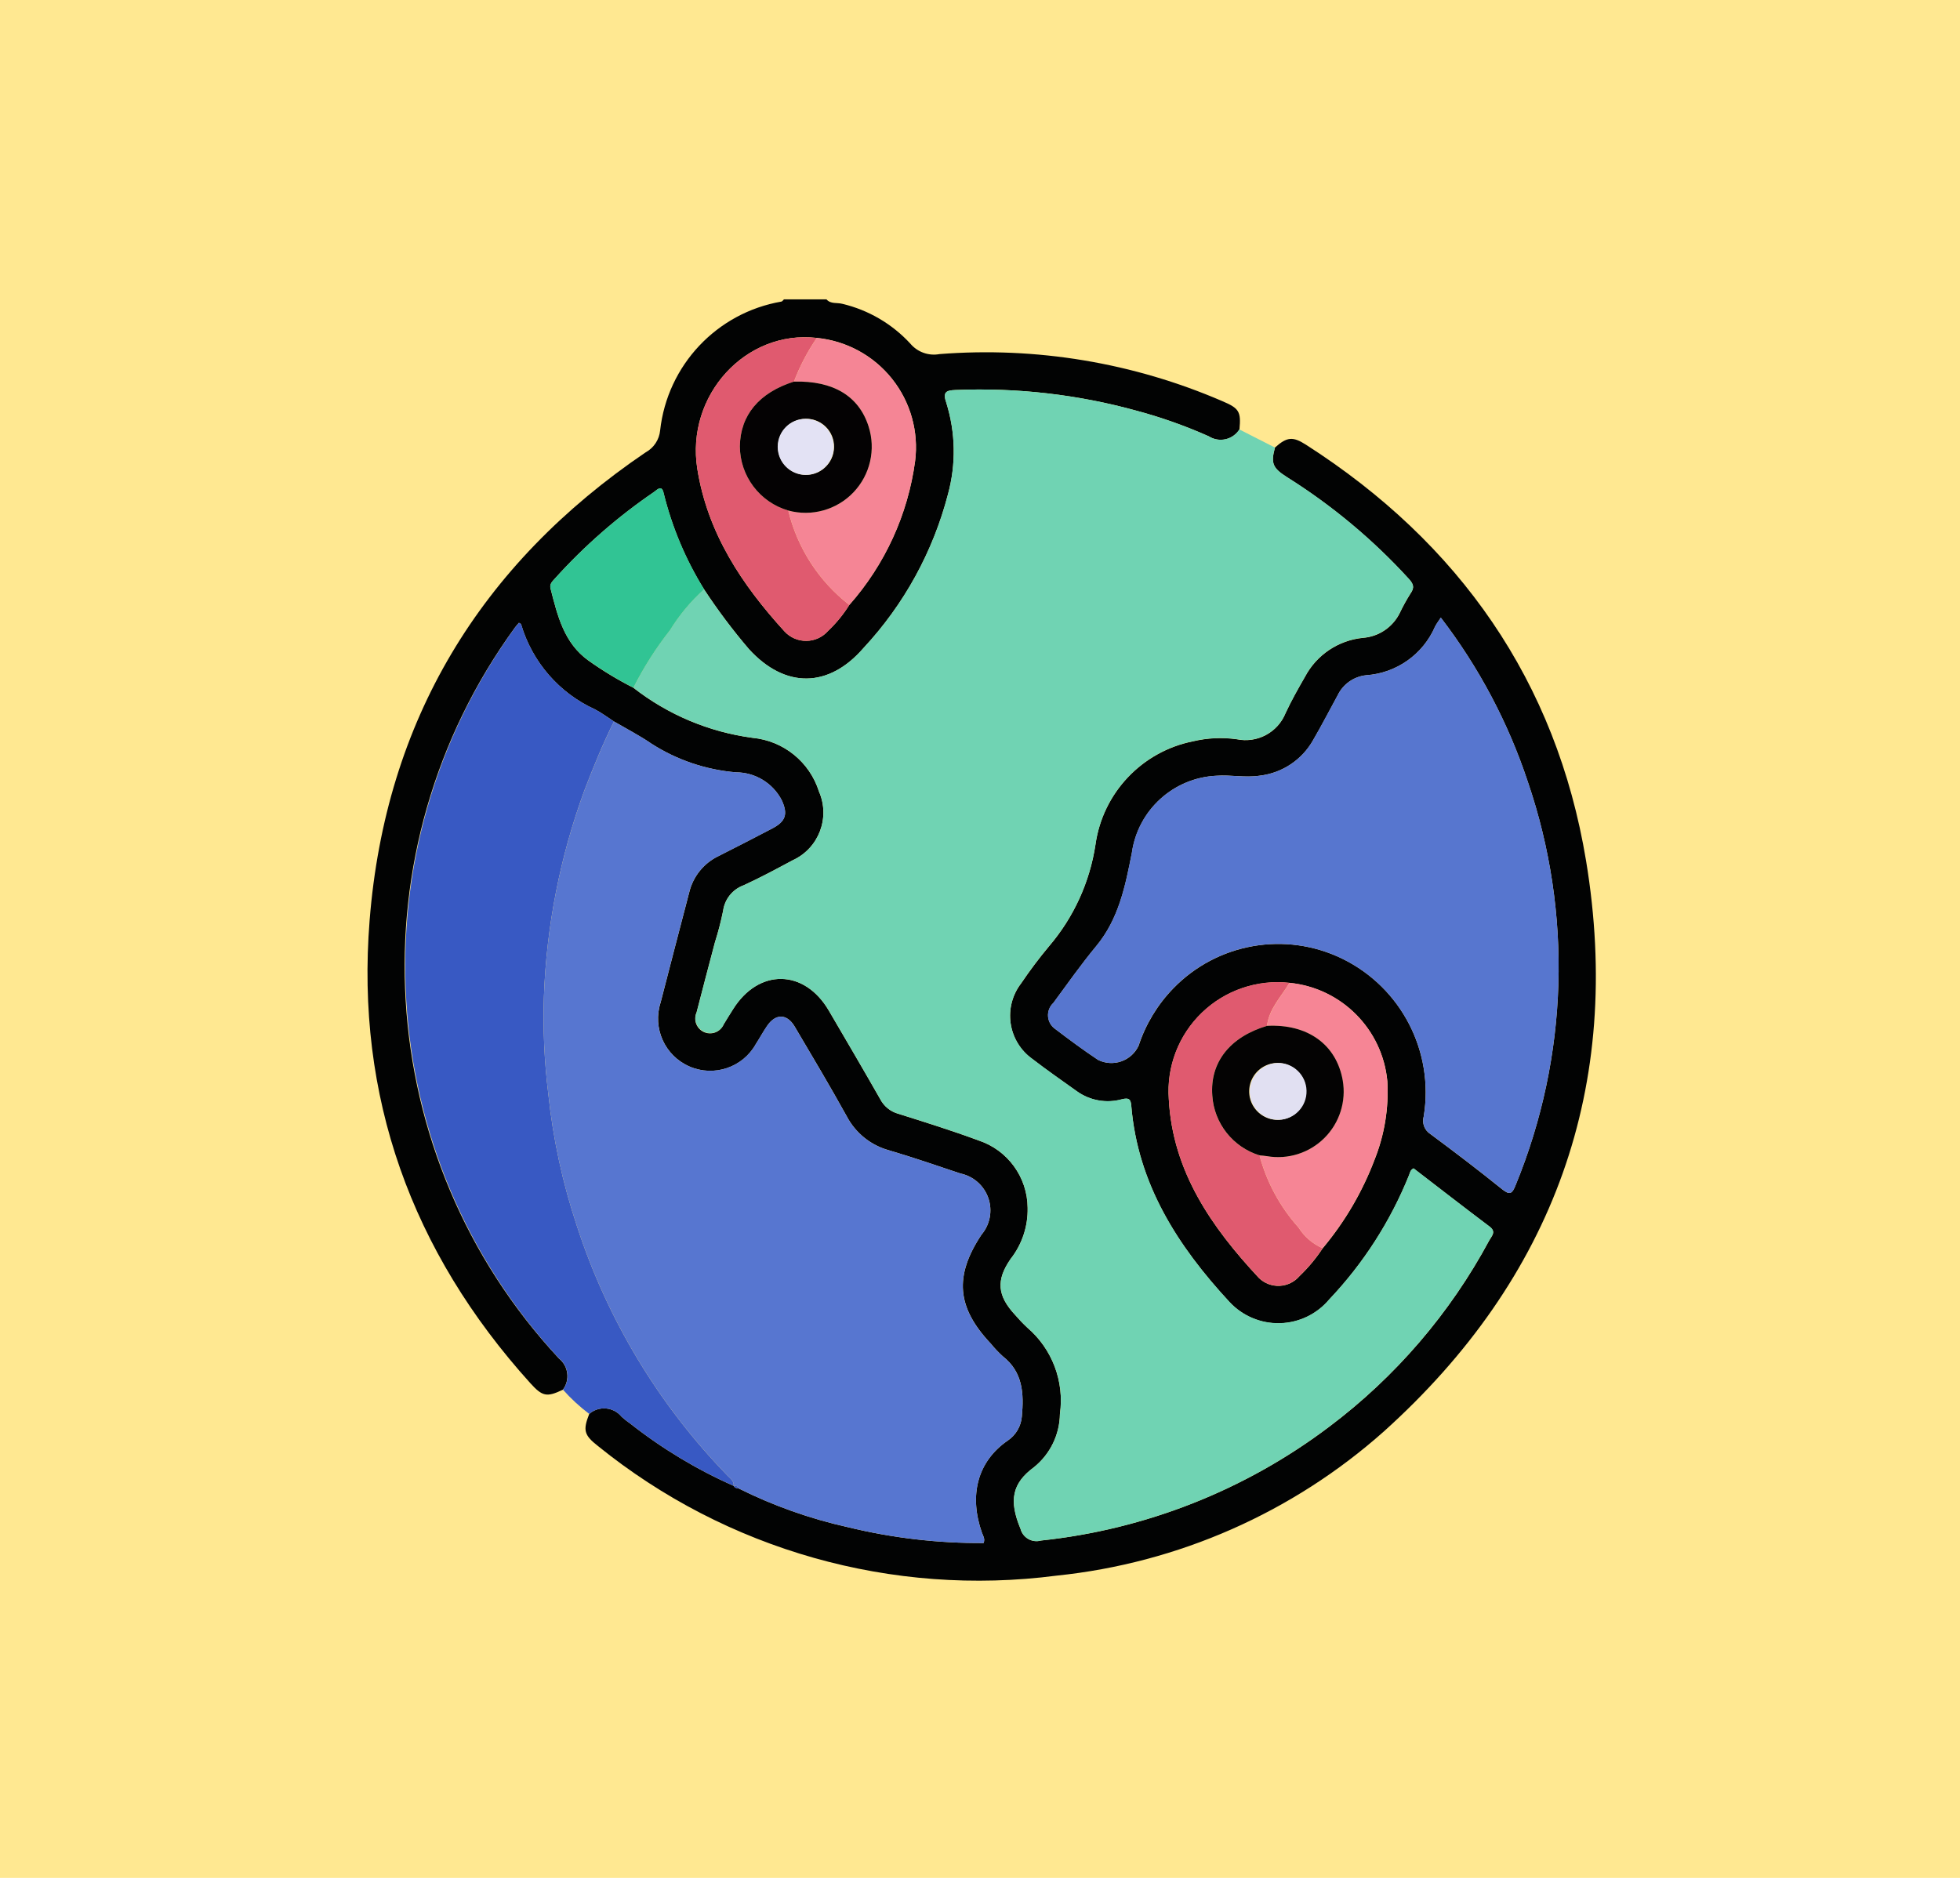
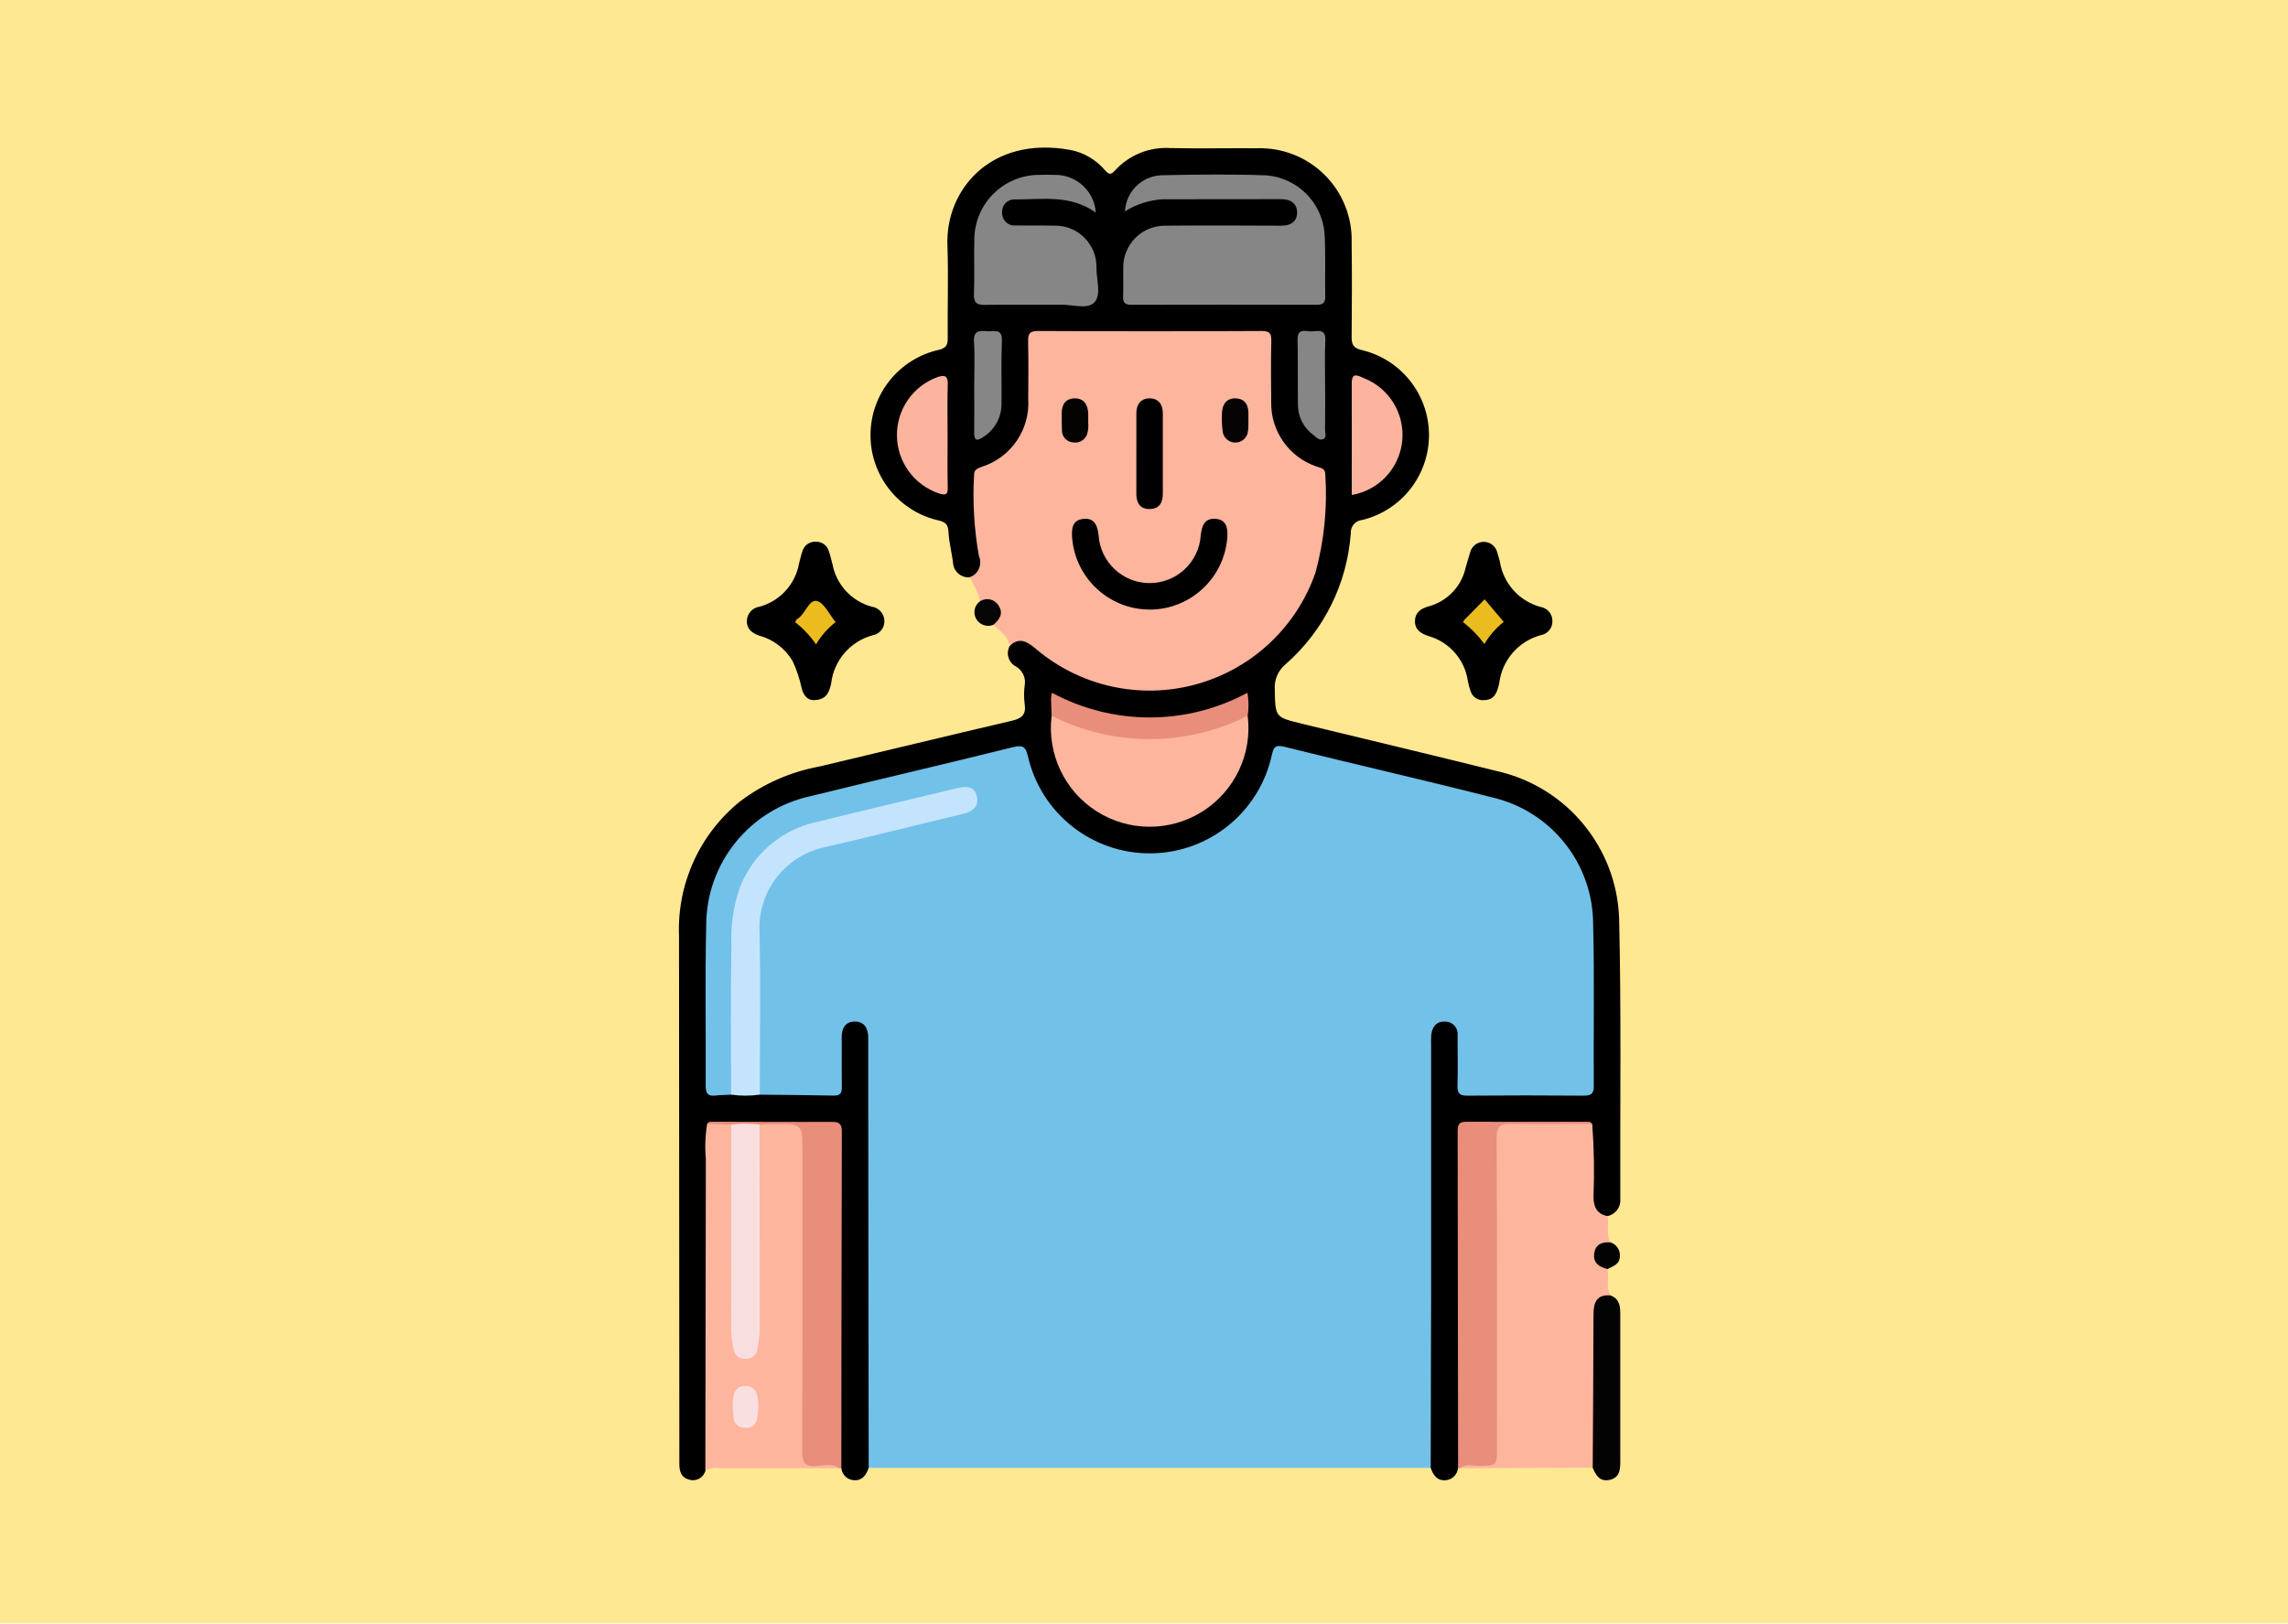
- <svg xmlns="http://www.w3.org/2000/svg" width="144" height="138" viewBox="0 0 144 138">
+ <svg xmlns="http://www.w3.org/2000/svg" width="155" height="110" viewBox="0 0 155 110">
  <defs>
    <clipPath id="clip-path">
-       <rect id="Rectángulo_44967" data-name="Rectángulo 44967" width="90.247" height="94.142" fill="none" />
+       <rect id="Rectangle_45259" data-name="Rectangle 45259" width="63.772" height="90.312" fill="none" />
    </clipPath>
  </defs>
-   <g id="_13" data-name="13" transform="translate(-698 -4474.297)">
-     <g id="Grupo_165391" data-name="Grupo 165391" transform="translate(161 3186.297)">
-       <rect id="Rectángulo_40797" data-name="Rectángulo 40797" width="144" height="138" transform="translate(537 1288)" fill="#ffe891" />
+   <g id="_13" data-name="13" transform="translate(-116 10241)">
+     <g id="Group_174625" data-name="Group 174625" transform="translate(-582 -14715.297)">
+       <g id="Group_165391" data-name="Group 165391" transform="translate(698 4474.297)">
+         <rect id="Rectangle_40797" data-name="Rectangle 40797" width="155" height="110" fill="#ffe891" />
+       </g>
    </g>
-     <g id="Grupo_174277" data-name="Grupo 174277" transform="translate(725 4496.297)">
-       <g id="Grupo_174277-2" data-name="Grupo 174277" clip-path="url(#clip-path)">
-         <path id="Trazado_179305" data-name="Trazado 179305" d="M66.671,10.889c.879-.781,1.3-.833,2.273-.211,11.272,7.222,18.4,17.39,20.583,30.577,2.738,16.566-2.366,30.691-14.843,41.927A42.775,42.775,0,0,1,50.623,93.79a44.438,44.438,0,0,1-33.695-9.529c-1.023-.8-1.108-1.156-.637-2.356a1.659,1.659,0,0,1,2.379.21,6.677,6.677,0,0,0,.647.51A35.454,35.454,0,0,0,26.9,87.192v-.007c.074.161.223.182.374.2a34.994,34.994,0,0,0,8.016,2.843,41.054,41.054,0,0,0,9.975,1.166c.124-.32-.041-.53-.121-.754-.958-2.719-.36-5.224,1.9-6.779a2.363,2.363,0,0,0,1.032-1.774c.153-1.664.084-3.257-1.4-4.416a8.689,8.689,0,0,1-.883-.934c-2.5-2.651-2.7-4.954-.685-8a2.768,2.768,0,0,0-1.542-4.5c-1.741-.582-3.477-1.181-5.237-1.7a5,5,0,0,1-3.12-2.507c-1.232-2.222-2.531-4.407-3.825-6.594-.566-.955-1.4-.961-2.026-.042-.293.43-.542.889-.823,1.327a3.835,3.835,0,0,1-7-3.045c.689-2.7,1.4-5.39,2.1-8.084A4,4,0,0,1,25.81,40.9c1.313-.658,2.616-1.337,3.919-2.015,1-.52,1.174-1.06.7-2.088a3.792,3.792,0,0,0-3.361-2.041,13.6,13.6,0,0,1-6.2-2.1c-.879-.605-1.839-1.1-2.762-1.637-.461-.3-.9-.632-1.387-.886a9.971,9.971,0,0,1-5.436-6.257c-.01-.038-.081-.058-.158-.109-.1.115-.2.222-.289.344a42.3,42.3,0,0,0,3.224,53.717,1.665,1.665,0,0,1,.292,2.3c-1.18.562-1.5.5-2.389-.482C3.229,69.972-.877,58.594.156,45.627,1.324,30.971,8.26,19.5,20.437,11.242A2.065,2.065,0,0,0,21.5,9.629,10.816,10.816,0,0,1,30.412.162c.067-.009.121-.106.182-.162H33.72c.315.36.781.223,1.169.328A9.906,9.906,0,0,1,39.879,3.25a2.262,2.262,0,0,0,2.148.771A43.778,43.778,0,0,1,62.8,7.478c1.244.526,1.384.77,1.262,2.08a1.628,1.628,0,0,1-2.252.506,36,36,0,0,0-5.263-1.869A43.262,43.262,0,0,0,43.2,6.661c-.7.026-.948.155-.671.951a11.945,11.945,0,0,1,.121,6.7,26.27,26.27,0,0,1-6.2,11.3c-2.567,2.973-5.775,3-8.423.092a43.761,43.761,0,0,1-3.3-4.395,24.533,24.533,0,0,1-2.967-7.053c-.139-.666-.478-.262-.712-.1a40.709,40.709,0,0,0-7.3,6.383c-.18.2-.389.386-.3.716.512,1.991.985,4.011,2.8,5.3a25.906,25.906,0,0,0,3.284,1.986,18.1,18.1,0,0,0,8.757,3.681,5.675,5.675,0,0,1,4.879,3.946,3.854,3.854,0,0,1-1.929,5.05c-1.187.634-2.373,1.278-3.6,1.838a2.324,2.324,0,0,0-1.515,1.887,22.741,22.741,0,0,1-.6,2.307c-.452,1.716-.909,3.43-1.347,5.148a1.089,1.089,0,1,0,1.995.873c.219-.368.45-.73.677-1.093,1.885-3.023,5.247-2.981,7.045.093,1.268,2.167,2.538,4.331,3.78,6.512a2.129,2.129,0,0,0,1.3,1.059c1.983.623,3.97,1.244,5.917,1.966a5.251,5.251,0,0,1,3.607,4.952,5.866,5.866,0,0,1-1.251,3.757c-1.087,1.571-.974,2.708.334,4.116a12.091,12.091,0,0,0,.89.93,7.047,7.047,0,0,1,2.4,6.343,5.112,5.112,0,0,1-1.911,3.919c-1.6,1.18-1.854,2.437-.986,4.523a1.214,1.214,0,0,0,1.51.862,42.546,42.546,0,0,0,21.171-8.36,41.987,41.987,0,0,0,11.763-13.7c.169-.31.533-.623.02-1.009-1.88-1.416-3.739-2.861-5.582-4.277-.247.118-.263.314-.328.483a29.059,29.059,0,0,1-5.867,9.146,4.885,4.885,0,0,1-7.335.185c-3.789-4.094-6.733-8.651-7.212-14.416-.04-.48-.166-.6-.678-.478a3.892,3.892,0,0,1-3.327-.592c-1.1-.786-2.205-1.552-3.271-2.376a3.9,3.9,0,0,1-.815-5.55,33.052,33.052,0,0,1,2.042-2.717,14.933,14.933,0,0,0,3.418-7.473,9.027,9.027,0,0,1,7.18-7.6,8.707,8.707,0,0,1,3.193-.15,3.174,3.174,0,0,0,3.595-1.92c.423-.915.926-1.8,1.428-2.671a5.423,5.423,0,0,1,4.255-2.859,3.291,3.291,0,0,0,2.693-1.8,14.164,14.164,0,0,1,.794-1.446c.316-.44.236-.7-.112-1.084a43.229,43.229,0,0,0-8.931-7.462c-1.084-.684-1.22-1.03-.909-2.185m1.073,39.332a8.008,8.008,0,0,0-8.87,8.541c.278,5.316,3.143,9.419,6.623,13.149a2.044,2.044,0,0,0,2.979-.142,11.746,11.746,0,0,0,1.7-2.039,22.65,22.65,0,0,0,3.819-6.523,13.472,13.472,0,0,0,.937-5.741,8.012,8.012,0,0,0-7.183-7.245M35.4,22.453a20,20,0,0,0,4.833-10.576A8.077,8.077,0,0,0,33.01,2.831c-5.235-.6-9.636,4.232-8.779,9.622.752,4.73,3.27,8.511,6.406,11.949a2.152,2.152,0,0,0,3.2-.037A9.734,9.734,0,0,0,35.4,22.453m43.457.932c-.162.251-.313.444-.422.658a5.953,5.953,0,0,1-5.066,3.578A2.63,2.63,0,0,0,71.276,29.1c-.6,1.1-1.175,2.217-1.807,3.3a5.188,5.188,0,0,1-3.9,2.6c-1.079.168-2.141-.072-3.2.007a6.585,6.585,0,0,0-6.207,5.653c-.481,2.439-.958,4.857-2.616,6.861-1.111,1.343-2.119,2.773-3.153,4.179a1.235,1.235,0,0,0,.156,1.933c1.022.779,2.057,1.544,3.127,2.257a2.206,2.206,0,0,0,2.979-1.044,10.963,10.963,0,0,1,2.543-4.207,10.739,10.739,0,0,1,12.432-2.18A10.934,10.934,0,0,1,77.6,60.039a1.159,1.159,0,0,0,.5,1.307c1.77,1.315,3.526,2.649,5.241,4.034.6.486.762.338,1.017-.3a42.158,42.158,0,0,0,.89-29.628,40.984,40.984,0,0,0-6.393-12.064" transform="translate(0)" fill="#020303" />
-         <path id="Trazado_179306" data-name="Trazado 179306" d="M32.069,23.8a43.746,43.746,0,0,0,3.3,4.395c2.649,2.9,5.856,2.882,8.423-.092a26.266,26.266,0,0,0,6.2-11.3,11.941,11.941,0,0,0-.121-6.7c-.278-.8-.031-.924.671-.951a43.257,43.257,0,0,1,13.345,1.533,36,36,0,0,1,5.263,1.869A1.629,1.629,0,0,0,71.4,12.05l2.611,1.331c-.311,1.156-.175,1.5.91,2.185a43.21,43.21,0,0,1,8.931,7.462c.349.382.428.644.111,1.084a14.017,14.017,0,0,0-.793,1.446,3.294,3.294,0,0,1-2.693,1.8,5.425,5.425,0,0,0-4.256,2.86c-.5.875-1,1.755-1.427,2.67a3.174,3.174,0,0,1-3.595,1.92,8.744,8.744,0,0,0-3.193.15,9.026,9.026,0,0,0-7.179,7.6,14.938,14.938,0,0,1-3.419,7.473,33.215,33.215,0,0,0-2.042,2.717,3.9,3.9,0,0,0,.815,5.55c1.066.823,2.176,1.59,3.271,2.376a3.894,3.894,0,0,0,3.329.592c.512-.126.637,0,.677.478.479,5.765,3.423,10.322,7.211,14.416a4.886,4.886,0,0,0,7.336-.185,29.046,29.046,0,0,0,5.867-9.146c.065-.169.082-.364.328-.483,1.845,1.416,3.7,2.861,5.582,4.277.514.387.149.7-.02,1.009A41.986,41.986,0,0,1,78,85.335,42.553,42.553,0,0,1,56.832,93.7a1.214,1.214,0,0,1-1.51-.862c-.868-2.085-.617-3.343.986-4.523a5.115,5.115,0,0,0,1.911-3.919,7.047,7.047,0,0,0-2.4-6.343,12.089,12.089,0,0,1-.89-.93c-1.308-1.408-1.42-2.545-.334-4.115a5.876,5.876,0,0,0,1.252-3.757,5.251,5.251,0,0,0-3.608-4.952c-1.948-.722-3.935-1.343-5.918-1.966a2.131,2.131,0,0,1-1.3-1.059c-1.241-2.181-2.512-4.345-3.779-6.511-1.8-3.074-5.16-3.117-7.046-.094-.227.364-.457.725-.677,1.093a1.088,1.088,0,1,1-1.994-.873c.439-1.719.9-3.433,1.347-5.148a22.559,22.559,0,0,0,.6-2.308,2.326,2.326,0,0,1,1.515-1.887c1.223-.56,2.409-1.2,3.6-1.838a3.854,3.854,0,0,0,1.929-5.05,5.676,5.676,0,0,0-4.88-3.946,18.107,18.107,0,0,1-8.756-3.681A25.207,25.207,0,0,1,29.566,26.8a13.707,13.707,0,0,1,2.5-3" transform="translate(-7.344 -2.492)" fill="#70d3b3" />
-         <path id="Trazado_179307" data-name="Trazado 179307" d="M27.94,96.127a35.449,35.449,0,0,1-7.583-4.567,6.589,6.589,0,0,1-.648-.509,1.659,1.659,0,0,0-2.379-.211A13.385,13.385,0,0,1,15.4,89.06a1.666,1.666,0,0,0-.293-2.3A42.426,42.426,0,0,1,11.88,33.046c.087-.121.192-.229.289-.344.076.051.148.072.158.109a9.97,9.97,0,0,0,5.436,6.257c.484.254.926.589,1.387.886-.822,1.641-1.511,3.337-2.169,5.05A49.055,49.055,0,0,0,14,60.18a45.85,45.85,0,0,0,.321,7.125,45.666,45.666,0,0,0,2.1,9.713A47.247,47.247,0,0,0,27.487,95.371c.209.214.488.392.453.756" transform="translate(-1.039 -8.935)" fill="#3859c3" />
-         <path id="Trazado_179308" data-name="Trazado 179308" d="M31.758,98.853c.036-.363-.244-.541-.453-.756A47.247,47.247,0,0,1,20.238,79.744a45.666,45.666,0,0,1-2.1-9.713,45.849,45.849,0,0,1-.321-7.125A49.055,49.055,0,0,1,20.8,47.73c.658-1.714,1.347-3.409,2.169-5.05.923.542,1.882,1.031,2.761,1.637a13.583,13.583,0,0,0,6.2,2.1,3.791,3.791,0,0,1,3.361,2.041c.476,1.028.3,1.568-.7,2.089-1.3.677-2.606,1.357-3.919,2.015a4,4,0,0,0-2.185,2.689c-.7,2.694-1.406,5.387-2.1,8.084a3.835,3.835,0,0,0,7,3.045c.281-.438.531-.9.823-1.327.624-.918,1.46-.913,2.026.042,1.294,2.187,2.593,4.372,3.826,6.594A5,5,0,0,0,43.183,74.2c1.76.517,3.5,1.116,5.237,1.7a2.768,2.768,0,0,1,1.542,4.5c-2.018,3.044-1.82,5.346.685,8a8.625,8.625,0,0,0,.884.934c1.483,1.158,1.553,2.752,1.4,4.416A2.362,2.362,0,0,1,51.9,95.522c-2.256,1.555-2.855,4.06-1.9,6.779.079.225.246.435.121.754a41.022,41.022,0,0,1-9.975-1.166,34.993,34.993,0,0,1-8.016-2.843.316.316,0,0,0-.374-.2Z" transform="translate(-4.857 -11.661)" fill="#5776d0" />
-         <path id="Trazado_179309" data-name="Trazado 179309" d="M97.654,32.177a40.984,40.984,0,0,1,6.393,12.064,42.158,42.158,0,0,1-.89,29.628c-.255.64-.415.788-1.017.3-1.714-1.385-3.471-2.719-5.241-4.034a1.159,1.159,0,0,1-.5-1.307,10.934,10.934,0,0,0-5.98-11.578,10.739,10.739,0,0,0-12.432,2.18,10.963,10.963,0,0,0-2.543,4.207,2.206,2.206,0,0,1-2.979,1.044c-1.07-.712-2.105-1.478-3.127-2.257a1.235,1.235,0,0,1-.156-1.933c1.035-1.406,2.042-2.836,3.153-4.179,1.659-2,2.135-4.422,2.616-6.861A6.585,6.585,0,0,1,81.16,43.8c1.063-.078,2.125.161,3.2-.007a5.188,5.188,0,0,0,3.9-2.6c.632-1.084,1.2-2.2,1.807-3.3a2.63,2.63,0,0,1,2.094-1.479,5.953,5.953,0,0,0,5.066-3.578c.108-.214.259-.408.422-.658" transform="translate(-18.797 -8.792)" fill="#5776cf" />
-         <path id="Trazado_179310" data-name="Trazado 179310" d="M44.47,23.5a9.761,9.761,0,0,1-1.563,1.912,2.153,2.153,0,0,1-3.2.036C36.571,22.007,34.052,18.227,33.3,13.5c-.857-5.389,3.544-10.226,8.779-9.621A15.354,15.354,0,0,0,40.4,7.088c-2.563.81-3.946,2.469-3.974,4.762a4.936,4.936,0,0,0,3.556,4.712A12.5,12.5,0,0,0,44.47,23.5" transform="translate(-9.069 -1.045)" fill="#e05a6f" />
-         <path id="Trazado_179311" data-name="Trazado 179311" d="M92.3,88.591a11.746,11.746,0,0,1-1.7,2.039,2.044,2.044,0,0,1-2.979.142c-3.48-3.73-6.345-7.832-6.623-13.149a8.008,8.008,0,0,1,8.87-8.541c-.606,1.026-1.5,1.9-1.653,3.166-2.715.807-4.211,2.668-4.025,5.127a4.93,4.93,0,0,0,3.473,4.391,12.963,12.963,0,0,0,2.871,5.306A3.964,3.964,0,0,0,92.3,88.591" transform="translate(-22.129 -18.861)" fill="#e05a6f" />
-         <path id="Trazado_179312" data-name="Trazado 179312" d="M29.773,26.53a13.707,13.707,0,0,0-2.5,3,25.207,25.207,0,0,0-2.688,4.227A25.958,25.958,0,0,1,21.3,31.77c-1.818-1.286-2.291-3.306-2.8-5.3-.085-.33.124-.515.3-.716a40.684,40.684,0,0,1,7.3-6.383c.233-.16.573-.563.712.1a24.555,24.555,0,0,0,2.967,7.053" transform="translate(-5.048 -5.221)" fill="#31c494" />
-         <path id="Trazado_179313" data-name="Trazado 179313" d="M47.024,23.516a12.5,12.5,0,0,1-4.486-6.935,4.861,4.861,0,0,0,5.9-6.18c-.714-2.243-2.6-3.369-5.481-3.294A15.354,15.354,0,0,1,44.633,3.9a8.076,8.076,0,0,1,7.224,9.046,19.994,19.994,0,0,1-4.833,10.575" transform="translate(-11.623 -1.064)" fill="#f58595" />
-         <path id="Trazado_179314" data-name="Trazado 179314" d="M94.81,88.61a3.964,3.964,0,0,1-1.762-1.518,12.963,12.963,0,0,1-2.871-5.306c.181.02.363.029.543.06a4.818,4.818,0,0,0,5.567-5.571c-.466-2.637-2.576-4.159-5.558-4.007.158-1.261,1.047-2.14,1.653-3.166a8.011,8.011,0,0,1,7.183,7.244,13.476,13.476,0,0,1-.937,5.742A22.649,22.649,0,0,1,94.81,88.61" transform="translate(-24.639 -18.88)" fill="#f68595" />
-         <path id="Trazado_179315" data-name="Trazado 179315" d="M37.013,119.962a.317.317,0,0,1,.375.2c-.152-.017-.3-.038-.375-.2" transform="translate(-10.113 -32.776)" fill="#3859c3" />
-         <path id="Trazado_179316" data-name="Trazado 179316" d="M41.618,8.314c2.876-.075,4.766,1.052,5.481,3.294a4.861,4.861,0,0,1-5.9,6.18,4.937,4.937,0,0,1-3.556-4.712c.028-2.294,1.411-3.951,3.974-4.763m.858,2.735a2.06,2.06,0,1,0,2.087,2.088,2.041,2.041,0,0,0-2.087-2.088" transform="translate(-10.285 -2.271)" fill="#040203" />
-         <path id="Trazado_179317" data-name="Trazado 179317" d="M89.419,73.453c2.981-.151,5.092,1.371,5.558,4.007a4.818,4.818,0,0,1-5.567,5.571c-.179-.031-.362-.041-.543-.06a4.93,4.93,0,0,1-3.473-4.391c-.186-2.459,1.31-4.321,4.026-5.127m.763,2.728a2.09,2.09,0,1,0,.121,4.177,2.09,2.09,0,0,0-.121-4.177" transform="translate(-23.327 -20.067)" fill="#040303" />
-         <path id="Trazado_179318" data-name="Trazado 179318" d="M43.521,12.078a2.06,2.06,0,1,1-2.054,2.032,2.047,2.047,0,0,1,2.054-2.032" transform="translate(-11.33 -3.3)" fill="#e3e2f4" />
-         <path id="Trazado_179319" data-name="Trazado 179319" d="M91.22,77.211a2.09,2.09,0,1,1-2.043,2.148,2.118,2.118,0,0,1,2.043-2.148" transform="translate(-24.365 -21.096)" fill="#e1e0f2" />
+     <g id="Group_174940" data-name="Group 174940" transform="translate(162 -10231)">
+       <g id="Group_174939" data-name="Group 174939" clip-path="url(#clip-path)">
+         <path id="Path_182638" data-name="Path 182638" d="M52,116.166H13.927c-.4-.46-.276-1.022-.276-1.547q-.014-13.1-.007-26.2a8.16,8.16,0,0,0-.039-1.254c-.055-.358-.122-.765-.587-.773-.481-.008-.529.4-.573.763a8.423,8.423,0,0,0-.026.986c-.012,3.353.264,3.008-3.066,3.01a8.847,8.847,0,0,1-2.674-.135c-.4-.25-.36-.665-.361-1.044-.013-3.679-.043-7.358.008-11.037a5.479,5.479,0,0,1,4.24-4.981q4.345-1.109,8.72-2.108a6.1,6.1,0,0,0,1.035-.292c.348-.147.673-.362.574-.793-.108-.466-.516-.429-.878-.378-.415.058-.82.171-1.227.268-2.792.671-5.589,1.317-8.372,2.025a6.787,6.787,0,0,0-5.249,5.212,13.724,13.724,0,0,0-.321,3.3c0,2.811,0,5.623-.005,8.434a2.068,2.068,0,0,1-.214,1.3c-1.417.5-1.908.188-1.913-1.27q-.015-5.16,0-10.321a9.033,9.033,0,0,1,6.516-8.707c4.755-1.321,9.59-2.337,14.38-3.526.875-.217,1.082-.02,1.373.943a8.23,8.23,0,0,0,15.808.47c.06-.2.1-.407.166-.606.271-.842.519-1,1.4-.8,1.4.315,2.793.667,4.187,1.007,3.225.789,6.472,1.5,9.675,2.371a9.179,9.179,0,0,1,6.759,6.664,6.249,6.249,0,0,1,.242,1.771c0,3.56,0,7.12,0,10.68,0,1.4-.143,1.535-1.548,1.539-2.244.007-4.487.011-6.731,0-1.23-.007-1.38-.171-1.4-1.412-.012-.837.019-1.676-.016-2.512-.017-.4-.09-.842-.588-.865s-.593.42-.644.816a9.073,9.073,0,0,0-.027,1.165q0,13.192-.007,26.385c0,.494.129,1.026-.253,1.461" transform="translate(-1.08 -26.695)" fill="#72c1e8" />
+         <path id="Path_182639" data-name="Path 182639" d="M50.922,89.47q.015-5.877.029-11.753.008-8.436,0-16.872a6.785,6.785,0,0,1,.01-.717c.058-.546.354-.922.917-.9a.844.844,0,0,1,.865.942c0,1.137.026,2.274-.006,3.41-.014.51.148.671.66.667q3.948-.032,7.9,0c.493,0,.676-.127.673-.649-.024-3.649.052-7.3-.043-10.948a8.833,8.833,0,0,0-6.908-8.631c-4.654-1.191-9.343-2.247-14-3.412-.635-.159-.74.031-.86.559a8.465,8.465,0,0,1-16.517.108c-.152-.686-.35-.809-1.041-.637-4.546,1.132-9.112,2.185-13.66,3.308a8.969,8.969,0,0,0-7.1,8.776c-.082,3.618-.014,7.239-.034,10.858,0,.5.135.722.654.662.354-.041.712-.042,1.069-.06a1.757,1.757,0,0,1,1.946,0c1.672.018,3.344.027,5.015.062.456.01.546-.2.54-.6-.017-1.106.005-2.212-.009-3.317-.01-.634.231-1.1.892-1.1s.9.486.905,1.1c0,1.614,0,3.228,0,4.843q.014,12.15.029,24.3c-.162.467-.415.864-.971.84a.909.909,0,0,1-.88-.82,2.464,2.464,0,0,1-.226-1.481q-.008-9.866,0-19.731c0-.269,0-.538,0-.807-.026-1.075-.129-1.181-1.183-1.21-2.122-.058-4.245-.031-6.367-.036-.33,0-.665-.021-.894.289a3.088,3.088,0,0,0-.132,1.329q-.006,10,0,20a2.554,2.554,0,0,1-.4,1.791.871.871,0,0,1-1.115.631c-.535-.138-.652-.558-.657-1.04,0-.149,0-.3,0-.448Q.008,71.1,0,53.425A11.15,11.15,0,0,1,4.144,44.3,12.7,12.7,0,0,1,9.5,41.945c4.355-1.028,8.7-2.09,13.06-3.106.668-.156.967-.425.856-1.135a4.881,4.881,0,0,1,0-1.253,1.218,1.218,0,0,0-.588-1.283,1.021,1.021,0,0,1-.43-1.392c.605-.667,1.047-.7,1.909-.01a13.065,13.065,0,0,0,3.554,2.056A11.6,11.6,0,0,0,43.481,25.058c0-.748-.005-1.5,0-2.244a1.123,1.123,0,0,0-.723-1.117,4.78,4.78,0,0,1-2.872-4.757c.025-1.106-.01-2.213.008-3.319.011-.639-.234-.916-.9-.914q-7.133.015-14.266,0c-.611,0-.863.243-.857.853.013,1.256.019,2.512,0,3.768a4.589,4.589,0,0,1-2.651,4.255,1.462,1.462,0,0,0-.946,1.528,25.155,25.155,0,0,0,.27,4.646c.187.833-.048,1.108-.863,1.367a1.055,1.055,0,0,1-1.121-1.038c-.093-.68-.268-1.352-.307-2.034-.026-.457-.14-.647-.609-.771A5.926,5.926,0,0,1,17.632,13.7c.5-.129.575-.366.571-.809-.019-2.095.054-4.192-.02-6.284C18.051,2.845,21.138-.815,26.5.159a4.084,4.084,0,0,1,2.358,1.378c.254.289.389.336.674.019A4.667,4.667,0,0,1,33.308.035c1.945.038,3.89,0,5.835.012a6.212,6.212,0,0,1,6.424,6.377c.025,2.124.019,4.249,0,6.374-.005.511.081.779.661.918a5.921,5.921,0,0,1,.069,11.517.857.857,0,0,0-.789.911,13.04,13.04,0,0,1-4.391,8.846,2.045,2.045,0,0,0-.757,1.757c.04,1.86.015,1.853,1.852,2.3,4.411,1.066,8.824,2.121,13.228,3.213a10.609,10.609,0,0,1,8.247,9.964c.15,6.341.058,12.687.08,19.032a1.091,1.091,0,0,1-.869,1.153c-.845-.008-1.177-.321-1.254-1.315-.091-1.179-.017-2.364-.038-3.546a1.7,1.7,0,0,0-.2-1.109c-.3-.286-.674-.209-1.025-.209-2,0-4.006-.02-6.009.029-1.282.032-1.364.092-1.365,1.39Q53,77.828,53,88.009a2.459,2.459,0,0,1-.226,1.481.914.914,0,0,1-.881.821c-.557.023-.809-.372-.97-.841" transform="translate(0 0)" />
+         <path id="Path_182640" data-name="Path 182640" d="M32.718,37.355a1.082,1.082,0,0,0,.627-1.463,23.57,23.57,0,0,1-.325-5.444c-.014-.409.242-.475.529-.588a4.524,4.524,0,0,0,3.141-4.608c.008-1.286.022-2.573-.008-3.858-.011-.508.067-.738.668-.735q7.583.038,15.164,0c.524,0,.654.17.643.667-.03,1.375-.021,2.751-.006,4.127a4.521,4.521,0,0,0,3.072,4.391c.267.1.593.1.592.534a20.174,20.174,0,0,1-.664,6.654A11.9,11.9,0,0,1,37.207,42.2c-.581-.489-1.111-.831-1.783-.2-.1-.679-.652-1.014-1.1-1.431-.005-.029-.024-.064-.015-.087.5-1.279.168-1.227-.874-1.525a6.286,6.286,0,0,0-.721-1.609" transform="translate(-13.033 -8.23)" fill="#fdb59e" />
+         <path id="Path_182641" data-name="Path 182641" d="M96.9,109.876a42.709,42.709,0,0,1,.087,4.972c.012.692.239,1.144.945,1.286.133.587-.123,1.217.2,1.783-1.035.792-1.039.834-.2,1.81.128.587-.122,1.216.2,1.781a2.624,2.624,0,0,0-.957,2.435c.042,2.651.019,5.3.01,7.956a1.8,1.8,0,0,1-.248,1.284l-8.983.036c.137-.6.647-.419,1.017-.45,1.149-.1,1.182-.1,1.183-1.279q.009-9.956,0-19.911c0-1.787,0-1.808,1.738-1.781a49.8,49.8,0,0,1,5.006.078" transform="translate(-35.036 -43.728)" fill="#fdb59e" />
+         <path id="Path_182642" data-name="Path 182642" d="M2.963,133.364q.014-10.542.034-21.083a9.508,9.508,0,0,1,.09-2.4,3.39,3.39,0,0,1,1.658.006,2.2,2.2,0,0,1,.226,1.389q.012,5.92,0,11.841a5.9,5.9,0,0,0,.164,1.69c.087.3.2.6.571.585.316-.016.425-.289.5-.557a5.9,5.9,0,0,0,.171-1.689c0-3.977,0-7.954.005-11.931a1.848,1.848,0,0,1,.272-1.369c.8-.1,1.612-.007,2.417-.054.466-.026.648.211.706.62a8.917,8.917,0,0,1,.044,1.254q0,9.646,0,19.292c0,.3.014.6,0,.9-.023.643.271.894.914.921.448.019,1.046-.223,1.286.449q-4.016,0-8.031-.009a1.8,1.8,0,0,0-1.04.151" transform="translate(-1.18 -43.731)" fill="#fdb59e" />
+         <path id="Path_182643" data-name="Path 182643" d="M12.117,133.2c-.489-.351-1.048-.176-1.56-.147-.759.043-.951-.229-.949-.966.026-6.791.016-13.582.016-20.373,0-1.839,0-1.841-1.827-1.836-.359,0-.717.024-1.075.037a2.09,2.09,0,0,1-1.919,0l-1.633-.057c.091-.161.248-.138.393-.138,2.692,0,5.384.022,8.076.008.518,0,.656.18.655.679q-.032,11.4-.035,22.794l-.071.022Z" transform="translate(-1.262 -43.705)" fill="#e88e7b" />
+         <path id="Path_182644" data-name="Path 182644" d="M96.785,109.861c-1.822.006-3.646.052-5.467,0-.781-.022-1.01.183-1.006.989.033,6.992.019,13.985.019,20.976,0,1.209,0,1.191-1.2,1.22-.43.01-.9-.174-1.291.158l-.071.022L87.7,133.2q-.013-11.4-.03-22.794c0-.409.035-.679.561-.677,2.782.013,5.564,0,8.345,0,.072,0,.143.082.214.126" transform="translate(-34.922 -43.713)" fill="#e88e7b" />
+         <path id="Path_182645" data-name="Path 182645" d="M12.119,55.128c-.333-.008-.626-.27-.76-.774a8.675,8.675,0,0,0-.615-1.862,3.778,3.778,0,0,0-2.289-1.741c-.483-.171-.852-.466-.812-1.04a.988.988,0,0,1,.85-.912,3.716,3.716,0,0,0,2.686-2.95c.078-.288.137-.582.241-.86a.884.884,0,0,1,.913-.592.869.869,0,0,1,.836.573c.114.306.182.63.27.946a3.691,3.691,0,0,0,2.648,2.878.993.993,0,0,1,.869.989.955.955,0,0,1-.8.952A3.838,3.838,0,0,0,13.35,54c-.131.56-.286,1.133-1.23,1.131" transform="translate(-3.043 -17.685)" />
+         <path id="Path_182646" data-name="Path 182646" d="M87.553,55.132a.866.866,0,0,1-.91-.584,4.177,4.177,0,0,1-.188-.69,3.725,3.725,0,0,0-2.669-3.068c-.514-.162-.946-.436-.918-1.053.025-.561.411-.813.916-.956a3.5,3.5,0,0,0,2.523-2.654c.094-.345.207-.684.305-1.028a.947.947,0,0,1,1.832.025c.051.2.119.4.171.6a3.793,3.793,0,0,0,2.764,3.094.951.951,0,0,1,.8.947.94.94,0,0,1-.783.963,3.848,3.848,0,0,0-2.819,3.252c-.131.555-.268,1.14-1.026,1.152" transform="translate(-33.011 -17.688)" />
+         <path id="Path_182647" data-name="Path 182647" d="M102.883,140.95c.019-3.458.045-6.915.053-10.372,0-.792.188-1.371,1.142-1.3.585.209.672.682.671,1.223q-.008,5.043,0,10.087c0,.535-.068,1.038-.7,1.185-.678.16-.956-.293-1.168-.82" transform="translate(-40.984 -51.495)" fill="#040303" />
+         <path id="Path_182648" data-name="Path 182648" d="M33.651,51a.9.9,0,0,1,1.248.309c.354.551.046.948-.359,1.3a.935.935,0,0,1-1.166-.412.918.918,0,0,1,.277-1.2" transform="translate(-13.246 -20.266)" fill="#060505" />
+         <path id="Path_182649" data-name="Path 182649" d="M103.94,125.117c-.555-.145-.992-.406-.893-1.075.091-.623.54-.768,1.091-.735a.911.911,0,0,1,.644.945c-.011.558-.47.666-.842.865" transform="translate(-41.044 -49.118)" fill="#030303" />
+         <path id="Path_182650" data-name="Path 182650" d="M7.8,92.867a6.762,6.762,0,0,1-1.946,0c0-3.379-.035-6.758.022-10.136a10.559,10.559,0,0,1,.53-3.781,7.2,7.2,0,0,1,5.248-4.562c3.147-.776,6.3-1.517,9.457-2.272.582-.139,1.209-.229,1.391.519.177.732-.3,1.058-.976,1.217-3.183.759-6.353,1.569-9.543,2.3a5.584,5.584,0,0,0-4.209,5.325c.094,3.8.026,7.594.027,11.392" transform="translate(-2.328 -28.69)" fill="#c4e4fd" />
+         <path id="Path_182651" data-name="Path 182651" d="M50.129,5.531a2.578,2.578,0,0,1,2.426-2.445c2.392-.054,4.788-.082,7.177.007A4.3,4.3,0,0,1,63.65,7.005c.083,1.431.02,2.87.046,4.306.008.442-.177.554-.586.553q-6.282-.015-12.564,0c-.455,0-.557-.188-.542-.59.023-.627,0-1.256.009-1.884a2.821,2.821,0,0,1,2.9-2.888c2.6-.023,5.2-.013,7.808,0,.6,0,1.043-.241,1.069-.837.027-.64-.409-.954-1.047-.96h-.09c-2.662,0-5.325,0-7.987.008a5.4,5.4,0,0,0-2.538.821" transform="translate(-19.919 -1.209)" fill="#868686" />
+         <path id="Path_182652" data-name="Path 182652" d="M55.222,63.956a6.693,6.693,0,1,1-13.282,0c.315-.137.581.037.851.147a14.962,14.962,0,0,0,11.5.035c.3-.116.583-.325.934-.181" transform="translate(-16.697 -25.457)" fill="#fdb59e" />
+         <path id="Path_182653" data-name="Path 182653" d="M41.463,5.621c-1.765-1.248-3.663-.868-5.5-.888a.821.821,0,0,0-.843.878.84.84,0,0,0,.919.886c.866.014,1.734-.006,2.6.013a2.793,2.793,0,0,1,2.872,2.9c0,.794.353,1.817-.164,2.322-.472.461-1.479.124-2.25.132-1.7.018-3.408-.014-5.112.017-.561.01-.8-.122-.774-.737.047-1.254-.007-2.511.025-3.766A4.4,4.4,0,0,1,37.535,3.07c.418-.013.837-.015,1.256,0a2.737,2.737,0,0,1,2.673,2.548" transform="translate(-13.231 -1.219)" fill="#868686" />
+         <path id="Path_182654" data-name="Path 182654" d="M27.969,29.783c0,1.164-.016,2.328.008,3.493.009.456-.091.555-.555.422a4.177,4.177,0,0,1-.131-7.9c.484-.154.706-.091.688.494-.035,1.163-.01,2.328-.01,3.492" transform="translate(-9.774 -10.248)" fill="#fcb49e" />
+         <path id="Path_182655" data-name="Path 182655" d="M75.747,33.766c0-2.564.007-5.068,0-7.572,0-.827.478-.477.824-.346a4.133,4.133,0,0,1-.82,7.918" transform="translate(-30.173 -10.223)" fill="#fcb49e" />
+         <path id="Path_182656" data-name="Path 182656" d="M55.211,62.959a14.7,14.7,0,0,1-13.282,0c-.015-.387-.034-.774-.041-1.161a2.5,2.5,0,0,1,.063-.394,13.935,13.935,0,0,0,13.241,0,4.668,4.668,0,0,1,.019,1.555" transform="translate(-16.686 -24.46)" fill="#e98e7b" />
+         <path id="Path_182657" data-name="Path 182657" d="M33.226,24.337c0-.985.048-1.973-.016-2.954-.048-.745.36-.757.878-.708.448.042,1.049-.239,1.013.659-.057,1.431-.01,2.865-.026,4.3A2.634,2.634,0,0,1,33.8,27.866c-.38.258-.584.22-.576-.305.016-1.075,0-2.149,0-3.224" transform="translate(-13.228 -8.229)" fill="#868686" />
+         <path id="Path_182658" data-name="Path 182658" d="M71.515,24.407c0,.985.009,1.97-.007,2.955,0,.215.14.525-.151.631-.24.087-.44-.135-.621-.28a2.534,2.534,0,0,1-1.063-1.982c-.022-1.492.01-2.985-.026-4.477-.021-.866.594-.544.993-.573s.923-.176.887.593c-.049,1.043-.012,2.089-.012,3.134" transform="translate(-27.744 -8.224)" fill="#868686" />
+         <path id="Path_182659" data-name="Path 182659" d="M49.527,47.962a5.283,5.283,0,0,1-5.27-4.864c-.037-.608-.007-1.2.762-1.28.748-.08.945.434,1.028,1.069a3.468,3.468,0,0,0,6.924.033c.078-.624.245-1.162,1-1.106s.832.631.8,1.251a5.284,5.284,0,0,1-5.24,4.9" transform="translate(-17.626 -16.655)" />
+         <path id="Path_182660" data-name="Path 182660" d="M51.5,31.935q0-1.343,0-2.685c0-.6.31-1,.9-1s.892.406.892,1.01q0,2.73,0,5.459c0,.582-.226,1.01-.86,1.029-.682.02-.936-.413-.934-1.041V31.935" transform="translate(-20.517 -11.255)" />
+         <path id="Path_182661" data-name="Path 182661" d="M62.922,30.024a2.393,2.393,0,0,1-.051.585.868.868,0,0,1-1.684-.053,6.68,6.68,0,0,1-.055-1.331c.019-.585.327-1,.928-.98s.877.432.863,1.029c0,.179,0,.357,0,.75" transform="translate(-24.349 -11.251)" fill="#050303" />
+         <path id="Path_182662" data-name="Path 182662" d="M44.892,29.949a2.01,2.01,0,0,1-.037.556.851.851,0,0,1-.969.73.814.814,0,0,1-.78-.828c-.019-.386-.007-.774-.011-1.161-.008-.607.294-1,.892-1s.877.427.9,1.01c.007.148,0,.3,0,.69" transform="translate(-17.167 -11.253)" fill="#040302" />
+         <path id="Path_182663" data-name="Path 182663" d="M5.876,110a7.678,7.678,0,0,1,1.92,0q.007,7,.008,14a7.619,7.619,0,0,1-.165,1.238.747.747,0,0,1-.847.633.734.734,0,0,1-.762-.632A8.995,8.995,0,0,1,5.869,124q-.01-7,.008-14" transform="translate(-2.337 -43.795)" fill="#f9dedf" />
+         <path id="Path_182664" data-name="Path 182664" d="M6.034,140.789a4.445,4.445,0,0,1,.079-.7.735.735,0,0,1,.788-.593.733.733,0,0,1,.791.589,3.959,3.959,0,0,1-.01,1.685.723.723,0,0,1-.821.55.736.736,0,0,1-.761-.632c-.031-.236-.037-.476-.066-.9" transform="translate(-2.404 -55.568)" fill="#f9dfe0" />
+         <path id="Path_182665" data-name="Path 182665" d="M15.824,52.487A5.3,5.3,0,0,0,14.492,54a6.582,6.582,0,0,0-1.412-1.5c.042-.075.062-.17.118-.2.565-.329.8-1.343,1.337-1.242.494.092.852.913,1.289,1.436" transform="translate(-5.211 -20.334)" fill="#ecbc1f" />
+         <path id="Path_182666" data-name="Path 182666" d="M89.717,53.907a7.228,7.228,0,0,0-1.451-1.482,1.389,1.389,0,0,1,.12-.173q.673-.686,1.349-1.368l1.294,1.527a5.673,5.673,0,0,0-1.312,1.5" transform="translate(-35.161 -20.27)" fill="#ebbc1f" />
      </g>
    </g>
  </g>
</svg>
